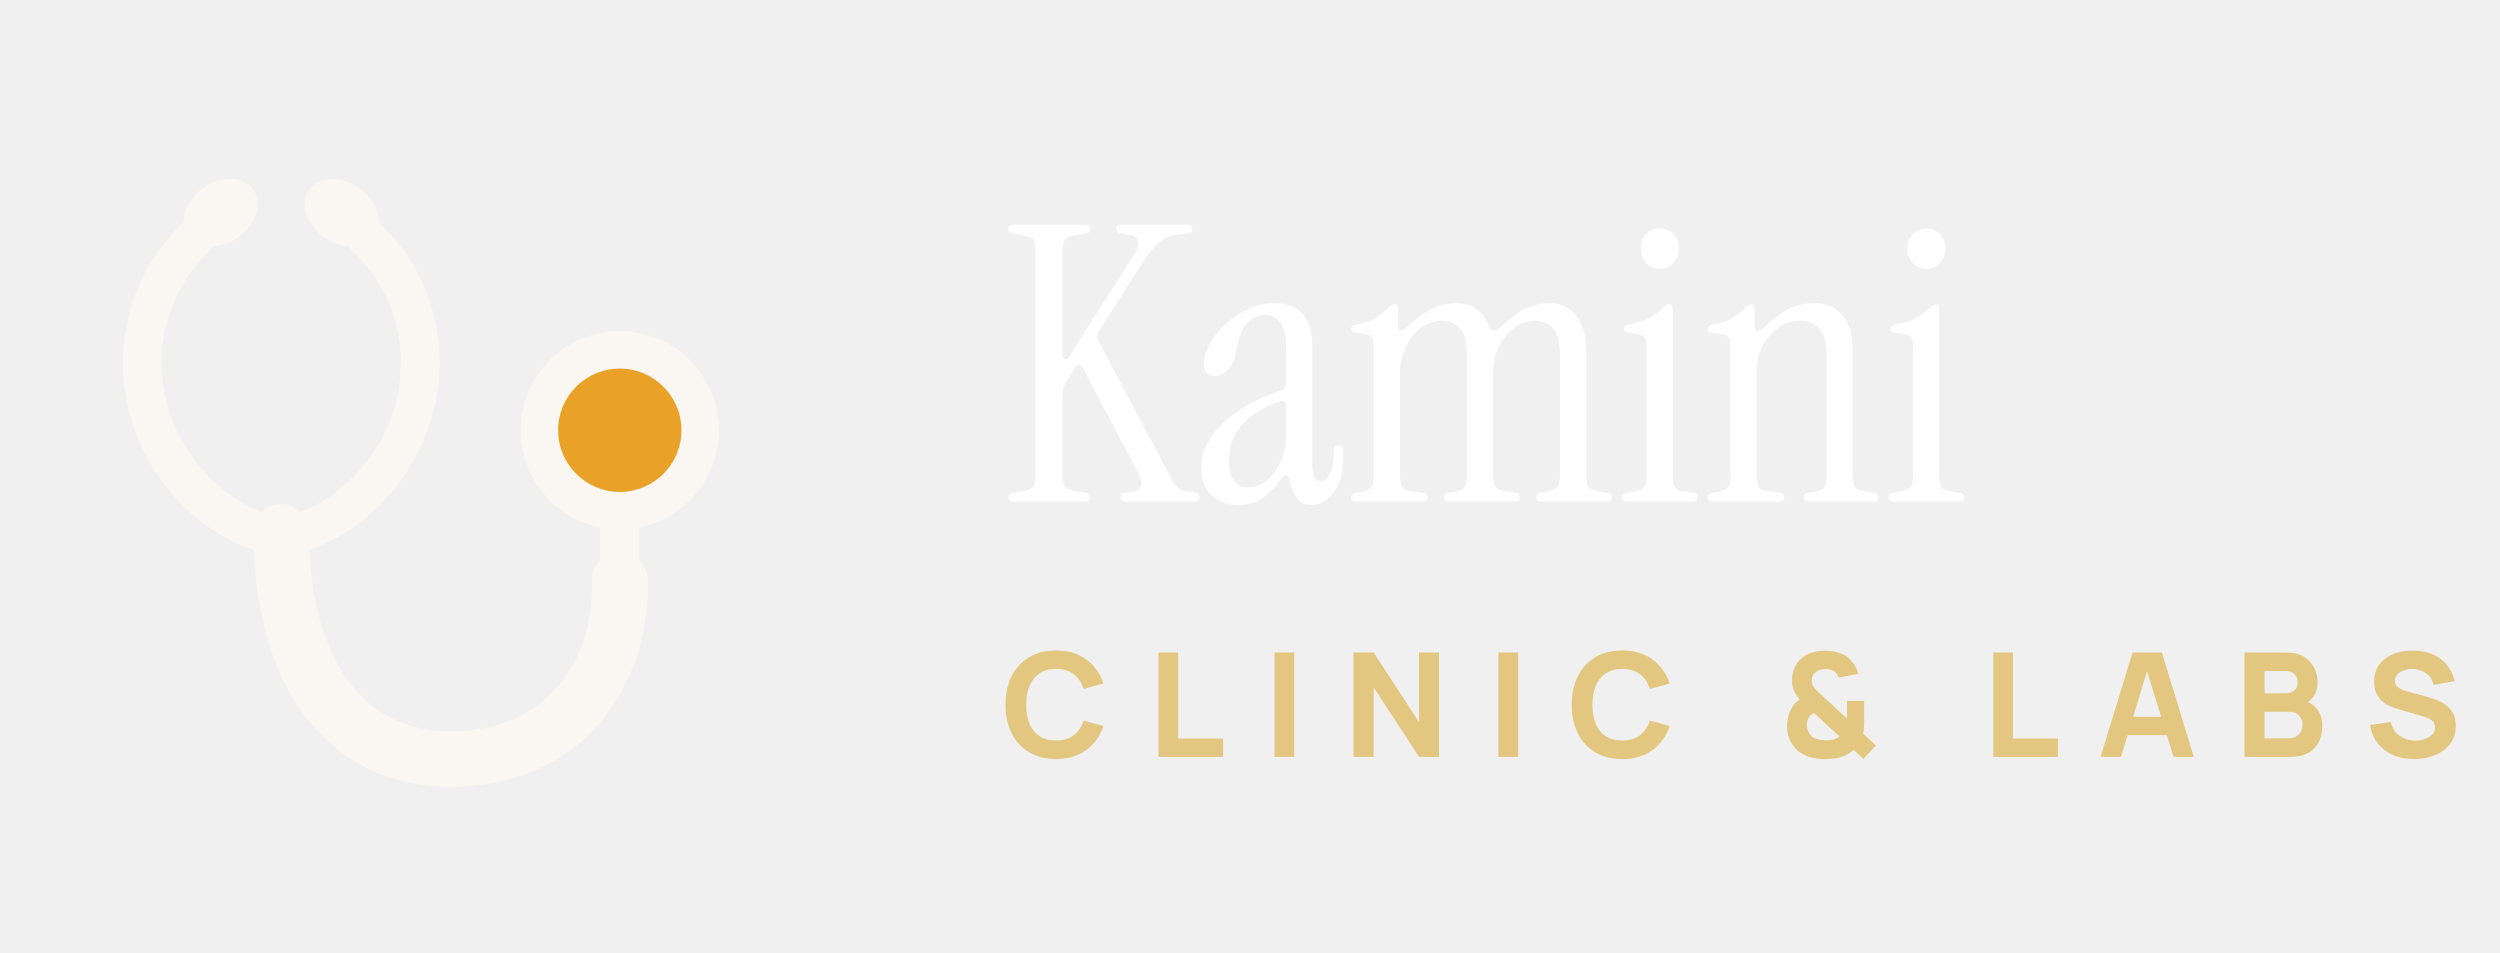
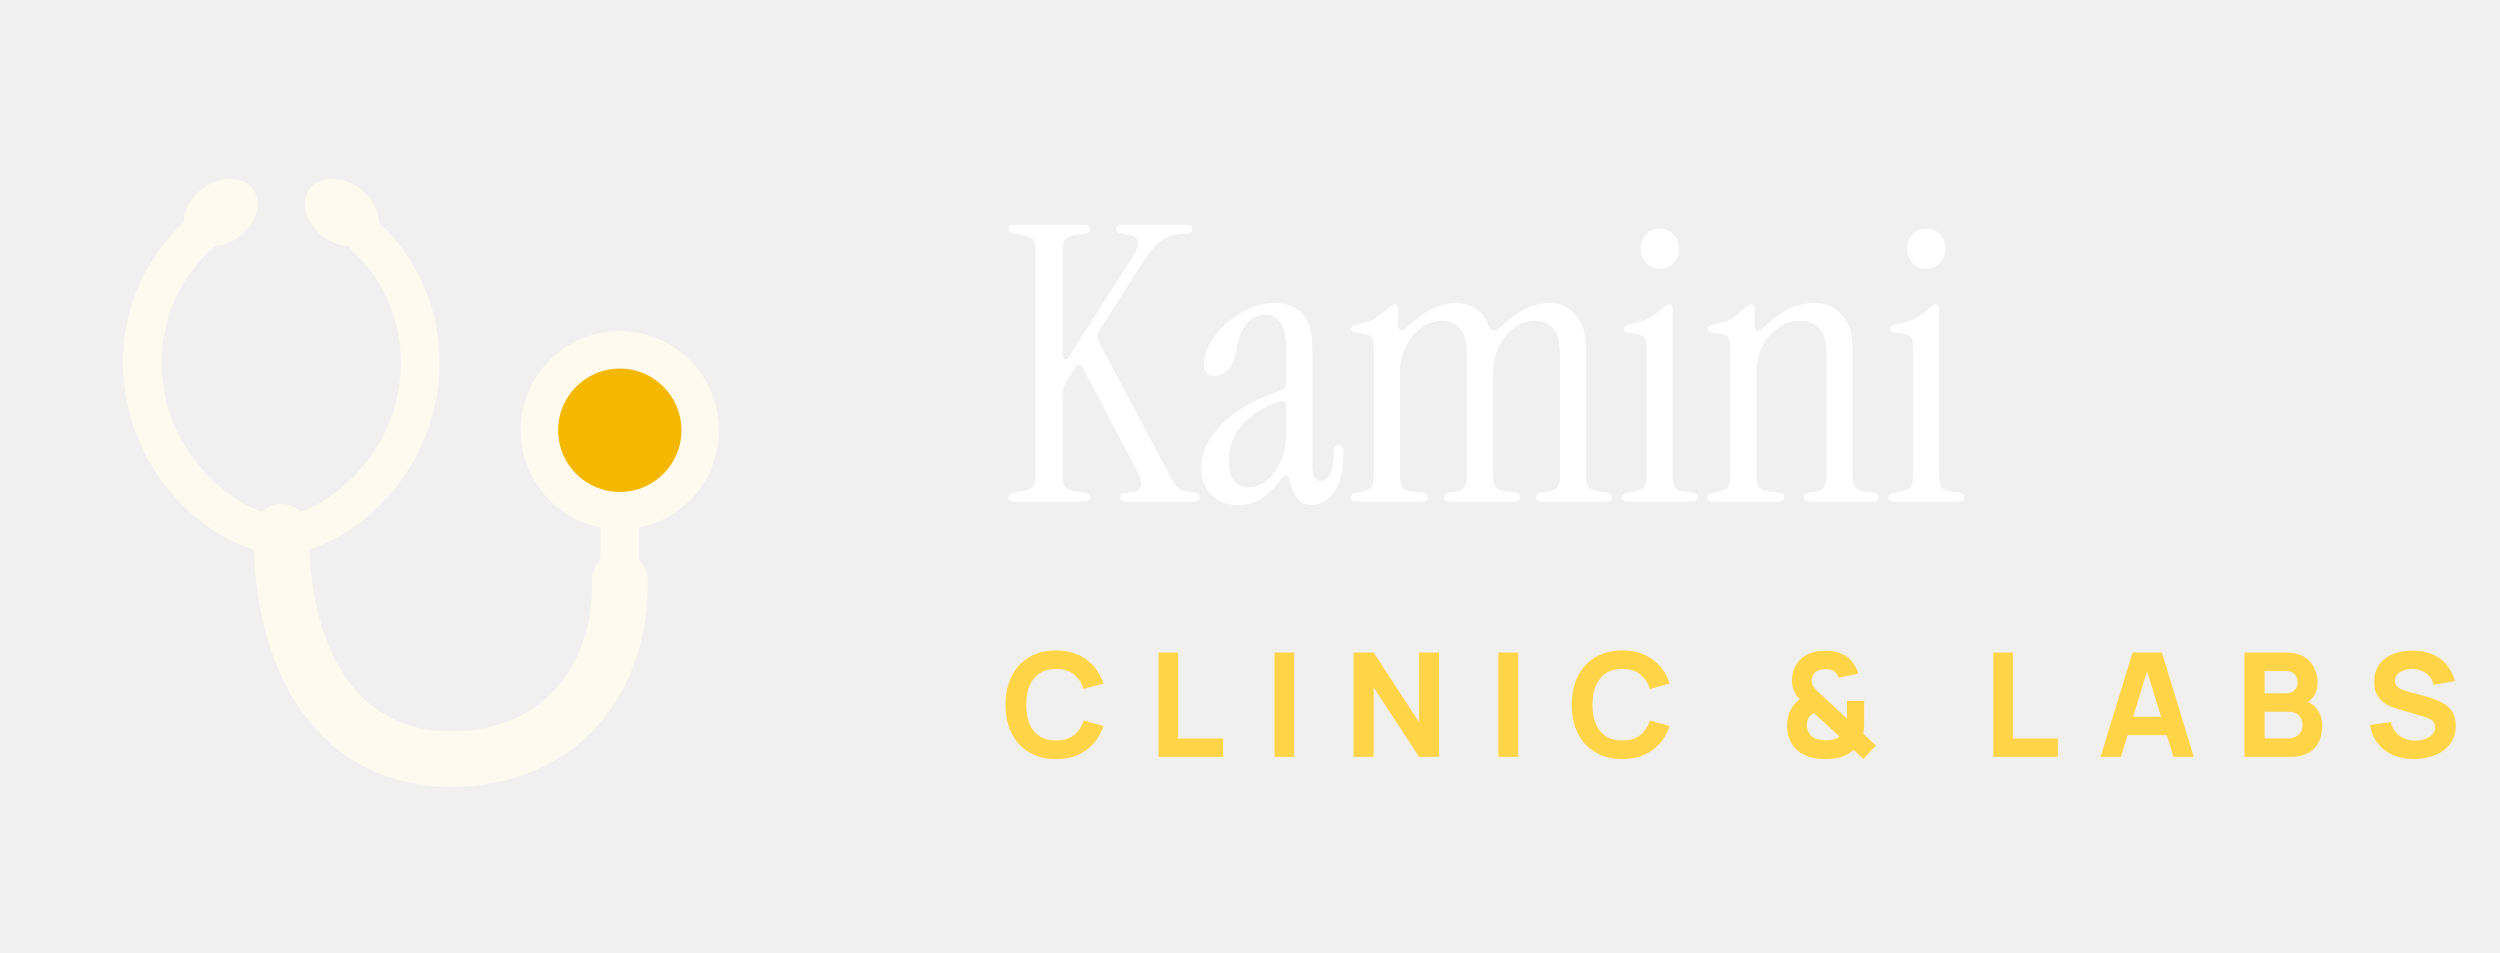
<svg xmlns="http://www.w3.org/2000/svg" viewBox="0 0 168 64" width="168" height="64" role="img" aria-label="Kamini Clinic and Labs">
  <g transform="translate(2 6) scale(0.8125)">
    <g transform="translate(-2.6 0.6)">
-       <path d="M16.4 11.6 C10.8 16.8 10.4 25.6 15.4 31.6 C17.8 34.4 20.4 35.9 23.4 36.4" fill="none" stroke="#FAF7F2" stroke-width="3.2" stroke-linecap="round" />
-       <path d="M30.4 11.6 C36 16.8 36.4 25.6 31.4 31.6 C29 34.4 26.4 35.9 23.4 36.4" fill="none" stroke="#FAF7F2" stroke-width="3.2" stroke-linecap="round" />
-       <ellipse cx="18.4" cy="9.6" rx="3.3" ry="2.5" transform="rotate(-35 18.4 9.6)" fill="#FAF7F2" stroke="none" />
-       <ellipse cx="28.4" cy="9.6" rx="3.3" ry="2.5" transform="rotate(35 28.4 9.6)" fill="#FAF7F2" stroke="none" />
-       <path d="M23.4 36 C23.4 47.5 28.6 54.8 37.4 54.8 C46.6 54.8 51.6 48 51.4 40" fill="none" stroke="#FAF7F2" stroke-width="4.6" stroke-linecap="round" />
-       <path d="M51.4 40.6 V35.4" fill="none" stroke="#FAF7F2" stroke-width="3.2" stroke-linecap="round" />
-       <circle cx="51.4" cy="27.6" r="8.2" fill="#FAF7F2" stroke="none" />
-       <circle cx="51.4" cy="27.6" r="5.1" fill="#E9A227" stroke="none" />
+       <path d="M16.4 11.6 C10.8 16.8 10.4 25.6 15.4 31.6 C17.8 34.4 20.4 35.9 23.4 36.4" fill="none" stroke="#fffaf0" stroke-width="3.2" stroke-linecap="round" />
+       <path d="M30.4 11.6 C36 16.8 36.4 25.6 31.4 31.6 C29 34.4 26.4 35.9 23.4 36.4" fill="none" stroke="#fffaf0" stroke-width="3.2" stroke-linecap="round" />
+       <ellipse cx="18.4" cy="9.6" rx="3.3" ry="2.5" transform="rotate(-35 18.4 9.6)" fill="#fffaf0" stroke="none" />
+       <ellipse cx="28.4" cy="9.6" rx="3.3" ry="2.5" transform="rotate(35 28.4 9.6)" fill="#fffaf0" stroke="none" />
+       <path d="M23.4 36 C23.4 47.5 28.6 54.8 37.4 54.8 C46.6 54.8 51.6 48 51.4 40" fill="none" stroke="#fffaf0" stroke-width="4.6" stroke-linecap="round" />
+       <path d="M51.4 40.6 V35.4" fill="none" stroke="#fffaf0" stroke-width="3.2" stroke-linecap="round" />
+       <circle cx="51.4" cy="27.6" r="8.2" fill="#fffaf0" stroke="none" />
+       <circle cx="51.4" cy="27.6" r="5.1" fill="#f5b800" stroke="none" />
    </g>
  </g>
  <path fill="#FFFFFF" d="M68.16 33.71Q67.77 33.71 67.77 33.42Q67.77 33.19 68.1 33.11L68.7 33.01Q69.24 32.91 69.41 32.72Q69.58 32.54 69.58 32V16.8Q69.58 16.26 69.41 16.08Q69.24 15.9 68.7 15.8L68.1 15.69Q67.77 15.61 67.77 15.38Q67.77 15.1 68.16 15.1H72.88Q73.27 15.1 73.27 15.41Q73.27 15.64 72.99 15.69L72.29 15.8Q71.75 15.87 71.58 16.08Q71.41 16.29 71.41 16.83V23.81Q71.41 24.07 71.57 24.12Q71.72 24.17 71.85 23.94L76.09 17.29Q76.94 15.98 75.93 15.8L75.34 15.69Q75 15.61 75 15.36Q75 15.1 75.37 15.1H79.76Q80.12 15.1 80.12 15.38Q80.12 15.67 79.79 15.69L79.29 15.74Q78.49 15.82 77.98 16.21Q77.46 16.6 76.81 17.6L73.89 22.18Q73.63 22.62 73.87 23.03L78.73 32.18Q78.93 32.6 79.15 32.78Q79.37 32.96 79.68 33.01L80.3 33.11Q80.61 33.14 80.61 33.42Q80.61 33.71 80.25 33.71H75.65Q75.29 33.71 75.29 33.42Q75.29 33.16 75.62 33.11L76.06 33.06Q77.07 32.93 76.48 31.79L72.76 24.71Q72.65 24.51 72.52 24.49Q72.39 24.48 72.26 24.69L71.72 25.54Q71.54 25.8 71.48 26.03Q71.41 26.26 71.41 26.62V31.97Q71.41 32.52 71.58 32.72Q71.75 32.93 72.29 33.01L72.99 33.11Q73.27 33.16 73.27 33.4Q73.27 33.71 72.88 33.71ZM83.2 33.94Q82.11 33.94 81.41 33.25Q80.72 32.57 80.72 31.43Q80.72 30.32 81.41 29.33Q82.11 28.33 83.33 27.53Q84.54 26.73 86.09 26.24Q86.43 26.13 86.43 25.8V23.45Q86.43 22.21 86.04 21.68Q85.65 21.15 84.98 21.15Q84.33 21.15 83.8 21.73Q83.27 22.31 83.04 23.68Q82.91 24.51 82.49 24.88Q82.06 25.26 81.62 25.26Q80.9 25.26 80.9 24.53Q80.9 23.78 81.32 23.05Q81.75 22.31 82.45 21.7Q83.15 21.09 83.97 20.73Q84.8 20.37 85.63 20.37Q88.19 20.37 88.19 23.34V31.25Q88.19 32.34 88.73 32.34Q89.06 32.34 89.35 31.88Q89.63 31.43 89.63 30.35Q89.63 29.93 89.97 29.93Q90.28 29.93 90.28 30.37Q90.28 32.26 89.62 33.1Q88.96 33.94 88.13 33.94Q87.51 33.94 87.15 33.44Q86.79 32.93 86.66 32.23Q86.63 31.97 86.44 31.96Q86.25 31.95 86.07 32.21Q85.45 33.06 84.8 33.5Q84.15 33.94 83.2 33.94ZM83.89 32.75Q84.57 32.75 85.14 32.27Q85.7 31.79 86.07 30.99Q86.43 30.19 86.43 29.18V27.3Q86.43 26.81 85.89 27.01Q84.31 27.58 83.44 28.58Q82.58 29.57 82.58 30.97Q82.58 32.75 83.89 32.75ZM91.18 33.71Q90.8 33.71 90.8 33.42Q90.8 33.19 91.13 33.11L91.44 33.06Q91.98 32.96 92.15 32.74Q92.32 32.52 92.32 31.97V23.29Q92.32 22.83 92.18 22.66Q92.04 22.49 91.67 22.44L91.13 22.36Q90.8 22.33 90.8 22.08Q90.8 21.87 91.21 21.79Q92.01 21.66 92.44 21.38Q92.86 21.09 93.33 20.68Q93.56 20.45 93.72 20.45Q93.95 20.45 93.95 20.76V21.92Q93.95 22.1 94.1 22.19Q94.26 22.28 94.44 22.1Q95.5 21.09 96.29 20.73Q97.08 20.37 97.88 20.37Q98.63 20.37 99.21 20.77Q99.79 21.17 100.07 21.97Q100.15 22.18 100.35 22.22Q100.54 22.26 100.72 22.08Q101.78 21.09 102.56 20.73Q103.33 20.37 104.13 20.37Q105.22 20.37 105.9 21.18Q106.59 22 106.59 23.58V31.97Q106.59 32.52 106.75 32.74Q106.92 32.96 107.47 33.03L108.03 33.11Q108.32 33.16 108.32 33.42Q108.32 33.71 108.01 33.71H103.59Q103.23 33.71 103.23 33.42Q103.23 33.16 103.51 33.11L103.87 33.06Q104.47 32.98 104.65 32.75Q104.83 32.52 104.83 31.97V23.86Q104.83 22.59 104.38 22.08Q103.92 21.56 103.15 21.56Q102.37 21.56 101.74 22.04Q101.11 22.52 100.72 23.3Q100.33 24.09 100.33 25.05V31.97Q100.33 32.52 100.51 32.74Q100.69 32.96 101.26 33.03L101.83 33.11Q102.12 33.16 102.12 33.42Q102.12 33.71 101.81 33.71H97.41Q97.05 33.71 97.05 33.42Q97.05 33.16 97.33 33.11L97.7 33.06Q98.24 32.98 98.41 32.75Q98.58 32.52 98.58 31.97V23.86Q98.58 22.59 98.12 22.08Q97.67 21.56 96.9 21.56Q96.12 21.56 95.49 22.04Q94.85 22.52 94.47 23.3Q94.08 24.09 94.08 25.05V31.97Q94.08 32.52 94.25 32.75Q94.41 32.98 94.96 33.03L95.65 33.11Q95.94 33.16 95.94 33.4Q95.94 33.71 95.55 33.71ZM111.55 18.07Q111.01 18.07 110.63 17.68Q110.26 17.29 110.26 16.7Q110.26 16.11 110.63 15.73Q111.01 15.36 111.55 15.36Q112.09 15.36 112.45 15.73Q112.82 16.11 112.82 16.7Q112.82 17.29 112.45 17.68Q112.09 18.07 111.55 18.07ZM109.38 33.71Q108.99 33.71 108.99 33.42Q108.99 33.19 109.33 33.11L109.64 33.06Q110.28 32.96 110.46 32.74Q110.64 32.52 110.64 31.97V23.29Q110.64 22.83 110.5 22.66Q110.36 22.49 110 22.44L109.46 22.36Q109.12 22.33 109.12 22.08Q109.12 21.87 109.53 21.79Q110.33 21.66 110.83 21.38Q111.32 21.09 111.78 20.68Q112.01 20.45 112.17 20.45Q112.4 20.45 112.4 20.76V31.97Q112.4 32.52 112.56 32.75Q112.71 32.98 113.15 33.03L113.8 33.11Q114.08 33.16 114.08 33.4Q114.08 33.71 113.69 33.71ZM115.14 33.71Q114.75 33.71 114.75 33.42Q114.75 33.19 115.09 33.11L115.4 33.06Q115.94 32.96 116.11 32.74Q116.28 32.52 116.28 31.97V23.29Q116.28 22.83 116.14 22.66Q115.99 22.49 115.63 22.44L115.09 22.36Q114.75 22.33 114.75 22.08Q114.75 21.87 115.17 21.79Q115.97 21.66 116.4 21.38Q116.82 21.09 117.29 20.68Q117.52 20.45 117.67 20.45Q117.91 20.45 117.91 20.76V21.92Q117.91 22.15 118.08 22.22Q118.24 22.28 118.45 22.08Q119.48 21.09 120.27 20.73Q121.06 20.37 121.94 20.37Q123.1 20.37 123.8 21.18Q124.5 22 124.5 23.58V31.97Q124.5 32.52 124.67 32.74Q124.83 32.96 125.38 33.03L125.94 33.11Q126.23 33.16 126.23 33.42Q126.23 33.71 125.92 33.71H121.58Q121.22 33.71 121.22 33.42Q121.22 33.16 121.5 33.11L121.86 33.06Q122.4 32.98 122.57 32.75Q122.74 32.52 122.74 31.97V23.86Q122.74 22.59 122.27 22.08Q121.81 21.56 120.96 21.56Q120.13 21.56 119.47 22.04Q118.81 22.52 118.42 23.3Q118.04 24.09 118.04 25.05V31.97Q118.04 32.52 118.2 32.75Q118.37 32.98 118.92 33.03L119.61 33.11Q119.9 33.16 119.9 33.4Q119.9 33.71 119.51 33.71ZM129.46 18.07Q128.92 18.07 128.54 17.68Q128.17 17.29 128.17 16.7Q128.17 16.11 128.54 15.73Q128.92 15.36 129.46 15.36Q130 15.36 130.36 15.73Q130.73 16.11 130.73 16.7Q130.73 17.29 130.36 17.68Q130 18.07 129.46 18.07ZM127.29 33.71Q126.9 33.71 126.9 33.42Q126.9 33.19 127.24 33.11L127.55 33.06Q128.19 32.96 128.37 32.74Q128.56 32.52 128.56 31.97V23.29Q128.56 22.83 128.41 22.66Q128.27 22.49 127.91 22.44L127.37 22.36Q127.03 22.33 127.03 22.08Q127.03 21.87 127.44 21.79Q128.25 21.66 128.74 21.38Q129.23 21.09 129.69 20.68Q129.93 20.45 130.08 20.45Q130.31 20.45 130.31 20.76V31.97Q130.31 32.52 130.47 32.75Q130.62 32.98 131.06 33.03L131.71 33.11Q131.99 33.16 131.99 33.4Q131.99 33.71 131.61 33.71Z" />
-   <path fill="#E3C67F" d="M70.97 51.01Q69.92 51.01 69.15 50.55Q68.39 50.1 67.98 49.27Q67.57 48.45 67.57 47.36Q67.57 46.27 67.98 45.45Q68.39 44.62 69.15 44.17Q69.92 43.71 70.97 43.71Q72.17 43.71 72.99 44.31Q73.81 44.91 74.15 45.93L72.82 46.3Q72.62 45.66 72.16 45.31Q71.7 44.95 70.97 44.95Q70.3 44.95 69.85 45.25Q69.41 45.55 69.18 46.09Q68.96 46.63 68.96 47.36Q68.96 48.09 69.18 48.63Q69.41 49.17 69.85 49.47Q70.3 49.76 70.97 49.76Q71.7 49.76 72.16 49.41Q72.62 49.05 72.82 48.42L74.15 48.79Q73.81 49.81 72.99 50.41Q72.17 51.01 70.97 51.01ZM77.85 50.86V43.85H79.17V49.63H82.19V50.86ZM85.65 50.86V43.85H86.97V50.86ZM90.96 50.86V43.85H92.31L95.36 48.53V43.85H96.7V50.86H95.36L92.31 46.19V50.86ZM100.69 50.86V43.85H102.02V50.86ZM109.02 51.01Q107.96 51.01 107.2 50.55Q106.44 50.1 106.03 49.27Q105.62 48.45 105.62 47.36Q105.62 46.27 106.03 45.45Q106.44 44.62 107.2 44.17Q107.96 43.71 109.02 43.71Q110.22 43.71 111.04 44.31Q111.86 44.91 112.2 45.93L110.87 46.3Q110.67 45.66 110.21 45.31Q109.75 44.95 109.02 44.95Q108.35 44.95 107.9 45.25Q107.46 45.55 107.23 46.09Q107.01 46.63 107.01 47.36Q107.01 48.09 107.23 48.63Q107.46 49.17 107.9 49.47Q108.35 49.76 109.02 49.76Q109.75 49.76 110.21 49.41Q110.67 49.05 110.87 48.42L112.2 48.79Q111.86 49.81 111.04 50.41Q110.22 51.01 109.02 51.01ZM122.63 51.01Q122.04 51.01 121.52 50.84Q120.99 50.66 120.64 50.28Q120.36 49.96 120.23 49.6Q120.1 49.23 120.09 48.81Q120.09 48.39 120.21 48.01Q120.33 47.63 120.58 47.33Q120.66 47.23 120.76 47.15Q120.85 47.07 120.94 47Q120.68 46.7 120.55 46.4Q120.42 46.11 120.42 45.72Q120.42 45.09 120.76 44.58Q121.11 44.08 121.71 43.87Q121.96 43.79 122.21 43.76Q122.47 43.73 122.7 43.73Q123.19 43.73 123.62 43.88Q124.06 44.02 124.37 44.36Q124.56 44.56 124.68 44.79Q124.81 45.03 124.87 45.28L123.55 45.54Q123.49 45.33 123.35 45.19Q123.21 45.05 123.03 45.01Q122.84 44.96 122.67 44.96Q122.39 44.96 122.18 45.06Q121.96 45.16 121.86 45.33Q121.75 45.49 121.75 45.74Q121.75 45.97 121.84 46.1Q121.93 46.23 122.04 46.36Q122.13 46.44 122.25 46.56Q122.37 46.68 122.51 46.8L124.12 48.29Q124.12 48.21 124.12 48.1Q124.12 47.99 124.12 47.89V47.1H125.27V48.43Q125.27 48.65 125.26 48.9Q125.25 49.15 125.21 49.31L126.06 50.1L125.22 51L124.57 50.39Q124.3 50.63 123.98 50.77Q123.67 50.91 123.35 50.96Q123.14 50.99 122.97 51Q122.8 51.01 122.63 51.01ZM122.69 49.75Q122.8 49.75 122.9 49.74Q123 49.73 123.1 49.72Q123.26 49.69 123.39 49.63Q123.52 49.57 123.62 49.5L121.91 47.92Q121.8 47.97 121.72 48.03Q121.64 48.09 121.58 48.17Q121.51 48.27 121.46 48.42Q121.42 48.56 121.42 48.73Q121.42 48.94 121.49 49.09Q121.55 49.25 121.64 49.37Q121.8 49.58 122.11 49.67Q122.42 49.75 122.69 49.75ZM133.95 50.86V43.85H135.27V49.63H138.29V50.86ZM141.16 50.86 143.31 43.85H145.28L147.42 50.86H146.06L144.15 44.68H144.41L142.53 50.86ZM142.45 49.4V48.17H146.15V49.4ZM150.83 50.86V43.85H153.64Q154.39 43.85 154.85 44.15Q155.31 44.45 155.53 44.91Q155.74 45.36 155.74 45.82Q155.74 46.41 155.47 46.8Q155.21 47.19 154.75 47.32V47.08Q155.4 47.21 155.73 47.69Q156.06 48.16 156.06 48.74Q156.06 49.37 155.83 49.85Q155.6 50.32 155.13 50.59Q154.65 50.86 153.94 50.86ZM152.18 49.62H153.8Q154.07 49.62 154.28 49.5Q154.49 49.39 154.61 49.18Q154.73 48.98 154.73 48.69Q154.73 48.44 154.62 48.25Q154.52 48.06 154.32 47.94Q154.11 47.83 153.8 47.83H152.18ZM152.18 46.59H153.62Q153.84 46.59 154.02 46.51Q154.19 46.43 154.29 46.27Q154.4 46.11 154.4 45.85Q154.4 45.53 154.2 45.31Q154 45.09 153.62 45.09H152.18ZM162.21 51.01Q161.44 51.01 160.81 50.74Q160.18 50.46 159.78 49.95Q159.38 49.43 159.27 48.72L160.66 48.52Q160.8 49.12 161.26 49.45Q161.72 49.77 162.3 49.77Q162.63 49.77 162.93 49.67Q163.24 49.57 163.44 49.37Q163.64 49.17 163.64 48.88Q163.64 48.77 163.6 48.67Q163.57 48.57 163.5 48.48Q163.43 48.4 163.29 48.32Q163.16 48.24 162.95 48.18L161.13 47.64Q160.93 47.58 160.66 47.48Q160.39 47.37 160.14 47.17Q159.88 46.97 159.71 46.64Q159.55 46.31 159.55 45.81Q159.55 45.11 159.9 44.64Q160.26 44.17 160.85 43.94Q161.44 43.71 162.17 43.72Q162.89 43.73 163.46 43.97Q164.03 44.2 164.41 44.66Q164.8 45.12 164.97 45.77L163.54 46.02Q163.46 45.67 163.25 45.44Q163.04 45.21 162.75 45.09Q162.46 44.96 162.15 44.95Q161.83 44.94 161.56 45.04Q161.28 45.13 161.11 45.31Q160.94 45.49 160.94 45.74Q160.94 45.97 161.08 46.12Q161.22 46.26 161.44 46.35Q161.65 46.43 161.87 46.49L163.09 46.82Q163.36 46.9 163.69 47.02Q164.02 47.14 164.33 47.35Q164.63 47.56 164.83 47.9Q165.03 48.25 165.03 48.78Q165.03 49.35 164.79 49.77Q164.56 50.19 164.16 50.46Q163.76 50.74 163.25 50.87Q162.75 51.01 162.21 51.01Z" />
+   <path fill="#ffd447" d="M70.97 51.01Q69.92 51.01 69.15 50.55Q68.39 50.1 67.98 49.27Q67.57 48.45 67.57 47.36Q67.57 46.27 67.98 45.45Q68.39 44.62 69.15 44.17Q69.92 43.71 70.97 43.71Q72.17 43.71 72.99 44.31Q73.81 44.91 74.15 45.93L72.82 46.3Q72.62 45.66 72.16 45.31Q71.7 44.95 70.97 44.95Q70.3 44.95 69.85 45.25Q69.41 45.55 69.18 46.09Q68.96 46.63 68.96 47.36Q68.96 48.09 69.18 48.63Q69.41 49.17 69.85 49.47Q70.3 49.76 70.97 49.76Q71.7 49.76 72.16 49.41Q72.62 49.05 72.82 48.42L74.15 48.79Q73.81 49.81 72.99 50.41Q72.17 51.01 70.97 51.01ZM77.85 50.86V43.85H79.17V49.63H82.19V50.86ZM85.65 50.86V43.85H86.97V50.86ZM90.96 50.86V43.85H92.31L95.36 48.53V43.85H96.7V50.86H95.36L92.31 46.19V50.86ZM100.69 50.86V43.85H102.02V50.86ZM109.02 51.01Q107.96 51.01 107.2 50.55Q106.44 50.1 106.03 49.27Q105.62 48.45 105.62 47.36Q105.62 46.27 106.03 45.45Q106.44 44.62 107.2 44.17Q107.96 43.71 109.02 43.71Q110.22 43.71 111.04 44.31Q111.86 44.91 112.2 45.93L110.87 46.3Q110.67 45.66 110.21 45.31Q109.75 44.95 109.02 44.95Q108.35 44.95 107.9 45.25Q107.46 45.55 107.23 46.09Q107.01 46.63 107.01 47.36Q107.01 48.09 107.23 48.63Q107.46 49.17 107.9 49.47Q108.35 49.76 109.02 49.76Q109.75 49.76 110.21 49.41Q110.67 49.05 110.87 48.42L112.2 48.79Q111.86 49.81 111.04 50.41Q110.22 51.01 109.02 51.01ZM122.63 51.01Q122.04 51.01 121.52 50.84Q120.99 50.66 120.64 50.28Q120.36 49.96 120.23 49.6Q120.1 49.23 120.09 48.81Q120.09 48.39 120.21 48.01Q120.33 47.63 120.58 47.33Q120.66 47.23 120.76 47.15Q120.85 47.07 120.94 47Q120.68 46.7 120.55 46.4Q120.42 46.11 120.42 45.72Q120.42 45.09 120.76 44.58Q121.11 44.08 121.71 43.87Q121.96 43.79 122.21 43.76Q122.47 43.73 122.7 43.73Q123.19 43.73 123.62 43.88Q124.06 44.02 124.37 44.36Q124.56 44.56 124.68 44.79Q124.81 45.03 124.87 45.28L123.55 45.54Q123.49 45.33 123.35 45.19Q123.21 45.05 123.03 45.01Q122.84 44.96 122.67 44.96Q122.39 44.96 122.18 45.06Q121.96 45.16 121.86 45.33Q121.75 45.49 121.75 45.74Q121.75 45.97 121.84 46.1Q121.93 46.23 122.04 46.36Q122.13 46.44 122.25 46.56Q122.37 46.68 122.51 46.8L124.12 48.29Q124.12 48.21 124.12 48.1Q124.12 47.99 124.12 47.89V47.1H125.27V48.43Q125.27 48.65 125.26 48.9Q125.25 49.15 125.21 49.31L126.06 50.1L125.22 51L124.57 50.39Q124.3 50.63 123.98 50.77Q123.67 50.91 123.35 50.96Q123.14 50.99 122.97 51Q122.8 51.01 122.63 51.01ZM122.69 49.75Q122.8 49.75 122.9 49.74Q123 49.73 123.1 49.72Q123.26 49.69 123.39 49.63Q123.52 49.57 123.62 49.5L121.91 47.92Q121.8 47.97 121.72 48.03Q121.64 48.09 121.58 48.17Q121.51 48.27 121.46 48.42Q121.42 48.56 121.42 48.73Q121.42 48.94 121.49 49.09Q121.55 49.25 121.64 49.37Q121.8 49.58 122.11 49.67Q122.42 49.75 122.69 49.75ZM133.95 50.86V43.85H135.27V49.63H138.29V50.86ZM141.16 50.86 143.31 43.85H145.28L147.42 50.86H146.06L144.15 44.68H144.41L142.53 50.86ZM142.45 49.4V48.17H146.15V49.4ZM150.83 50.86V43.85H153.64Q154.39 43.85 154.85 44.15Q155.31 44.45 155.53 44.91Q155.74 45.36 155.74 45.82Q155.74 46.41 155.47 46.8Q155.21 47.19 154.75 47.32V47.08Q155.4 47.21 155.73 47.69Q156.06 48.16 156.06 48.74Q156.06 49.37 155.83 49.85Q155.6 50.32 155.13 50.59Q154.65 50.86 153.94 50.86ZM152.18 49.62H153.8Q154.07 49.62 154.28 49.5Q154.49 49.39 154.61 49.18Q154.73 48.98 154.73 48.69Q154.73 48.44 154.62 48.25Q154.52 48.06 154.32 47.94Q154.11 47.83 153.8 47.83H152.18ZM152.18 46.59H153.62Q153.84 46.59 154.02 46.51Q154.19 46.43 154.29 46.27Q154.4 46.11 154.4 45.85Q154.4 45.53 154.2 45.31Q154 45.09 153.62 45.09H152.18ZM162.21 51.01Q161.44 51.01 160.81 50.74Q160.18 50.46 159.78 49.95Q159.38 49.43 159.27 48.72L160.66 48.52Q160.8 49.12 161.26 49.45Q161.72 49.77 162.3 49.77Q162.63 49.77 162.93 49.67Q163.24 49.57 163.44 49.37Q163.64 49.17 163.64 48.88Q163.64 48.77 163.6 48.67Q163.57 48.57 163.5 48.48Q163.43 48.4 163.29 48.32Q163.16 48.24 162.95 48.18L161.13 47.64Q160.93 47.58 160.66 47.48Q160.39 47.37 160.14 47.17Q159.88 46.97 159.71 46.64Q159.55 46.31 159.55 45.81Q159.55 45.11 159.9 44.64Q160.26 44.17 160.85 43.94Q161.44 43.71 162.17 43.72Q162.89 43.73 163.46 43.97Q164.03 44.2 164.41 44.66Q164.8 45.12 164.97 45.77L163.54 46.02Q163.46 45.67 163.25 45.44Q163.04 45.21 162.75 45.09Q162.46 44.96 162.15 44.95Q161.83 44.94 161.56 45.04Q161.28 45.13 161.11 45.31Q160.94 45.49 160.94 45.74Q160.94 45.97 161.08 46.12Q161.22 46.26 161.44 46.35Q161.65 46.43 161.87 46.49L163.09 46.82Q163.36 46.9 163.69 47.02Q164.02 47.14 164.33 47.35Q164.63 47.56 164.83 47.9Q165.03 48.25 165.03 48.78Q165.03 49.35 164.79 49.77Q164.56 50.19 164.16 50.46Q163.76 50.74 163.25 50.87Q162.75 51.01 162.21 51.01Z" />
</svg>
